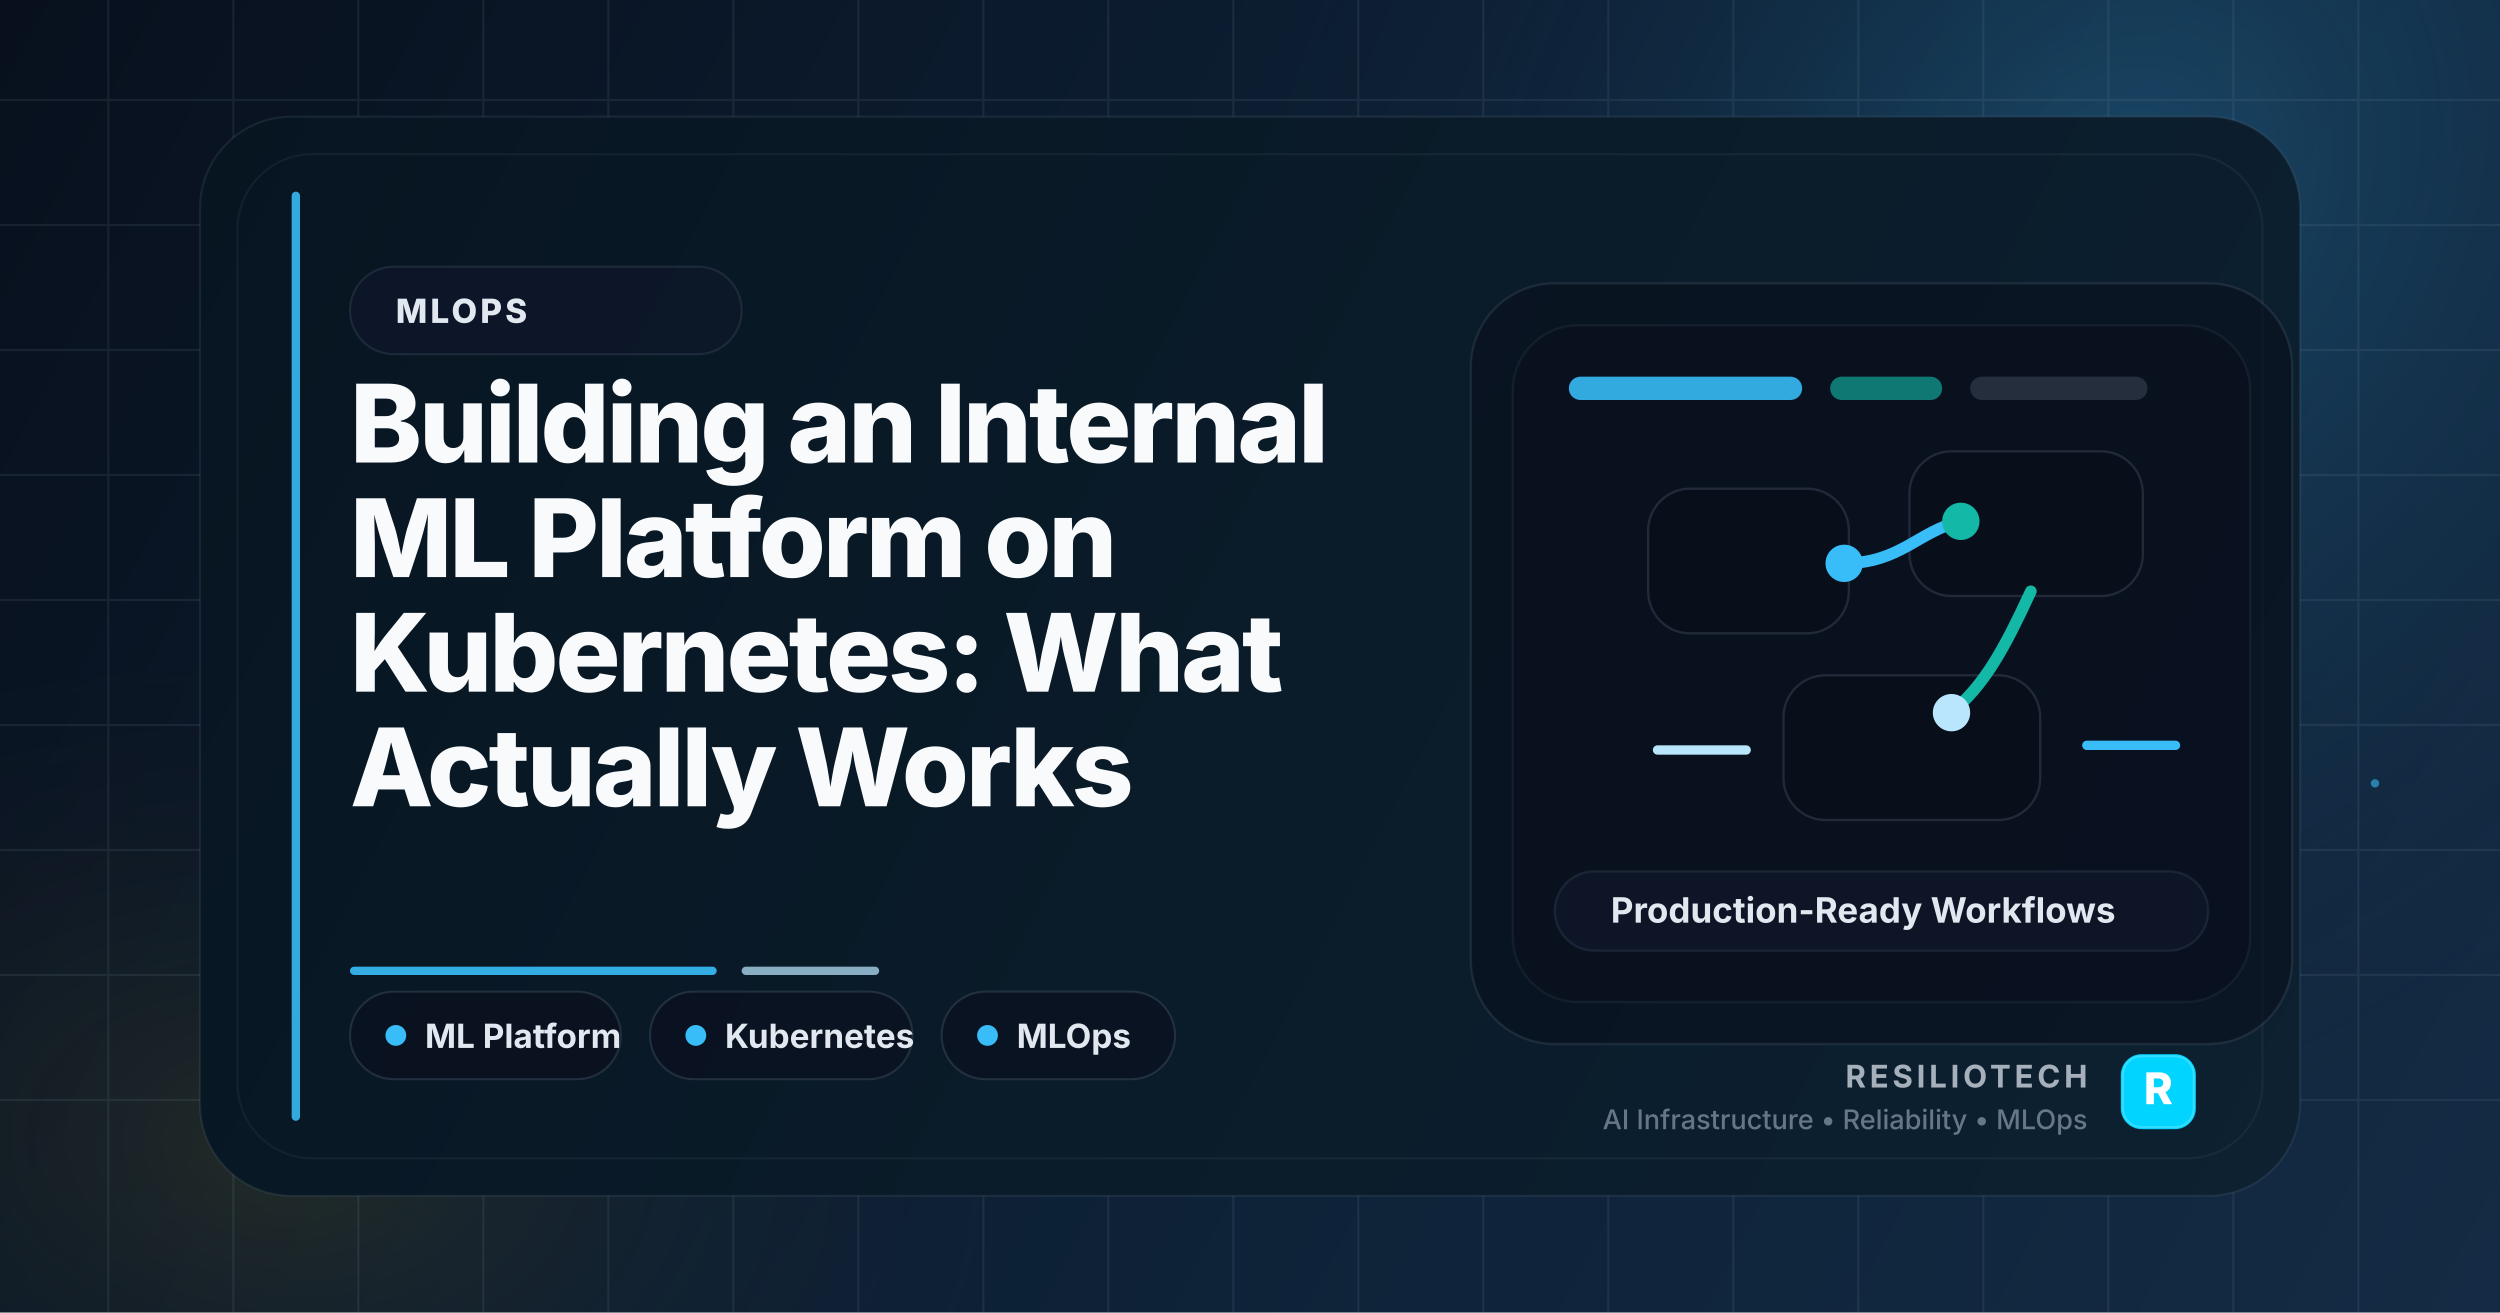
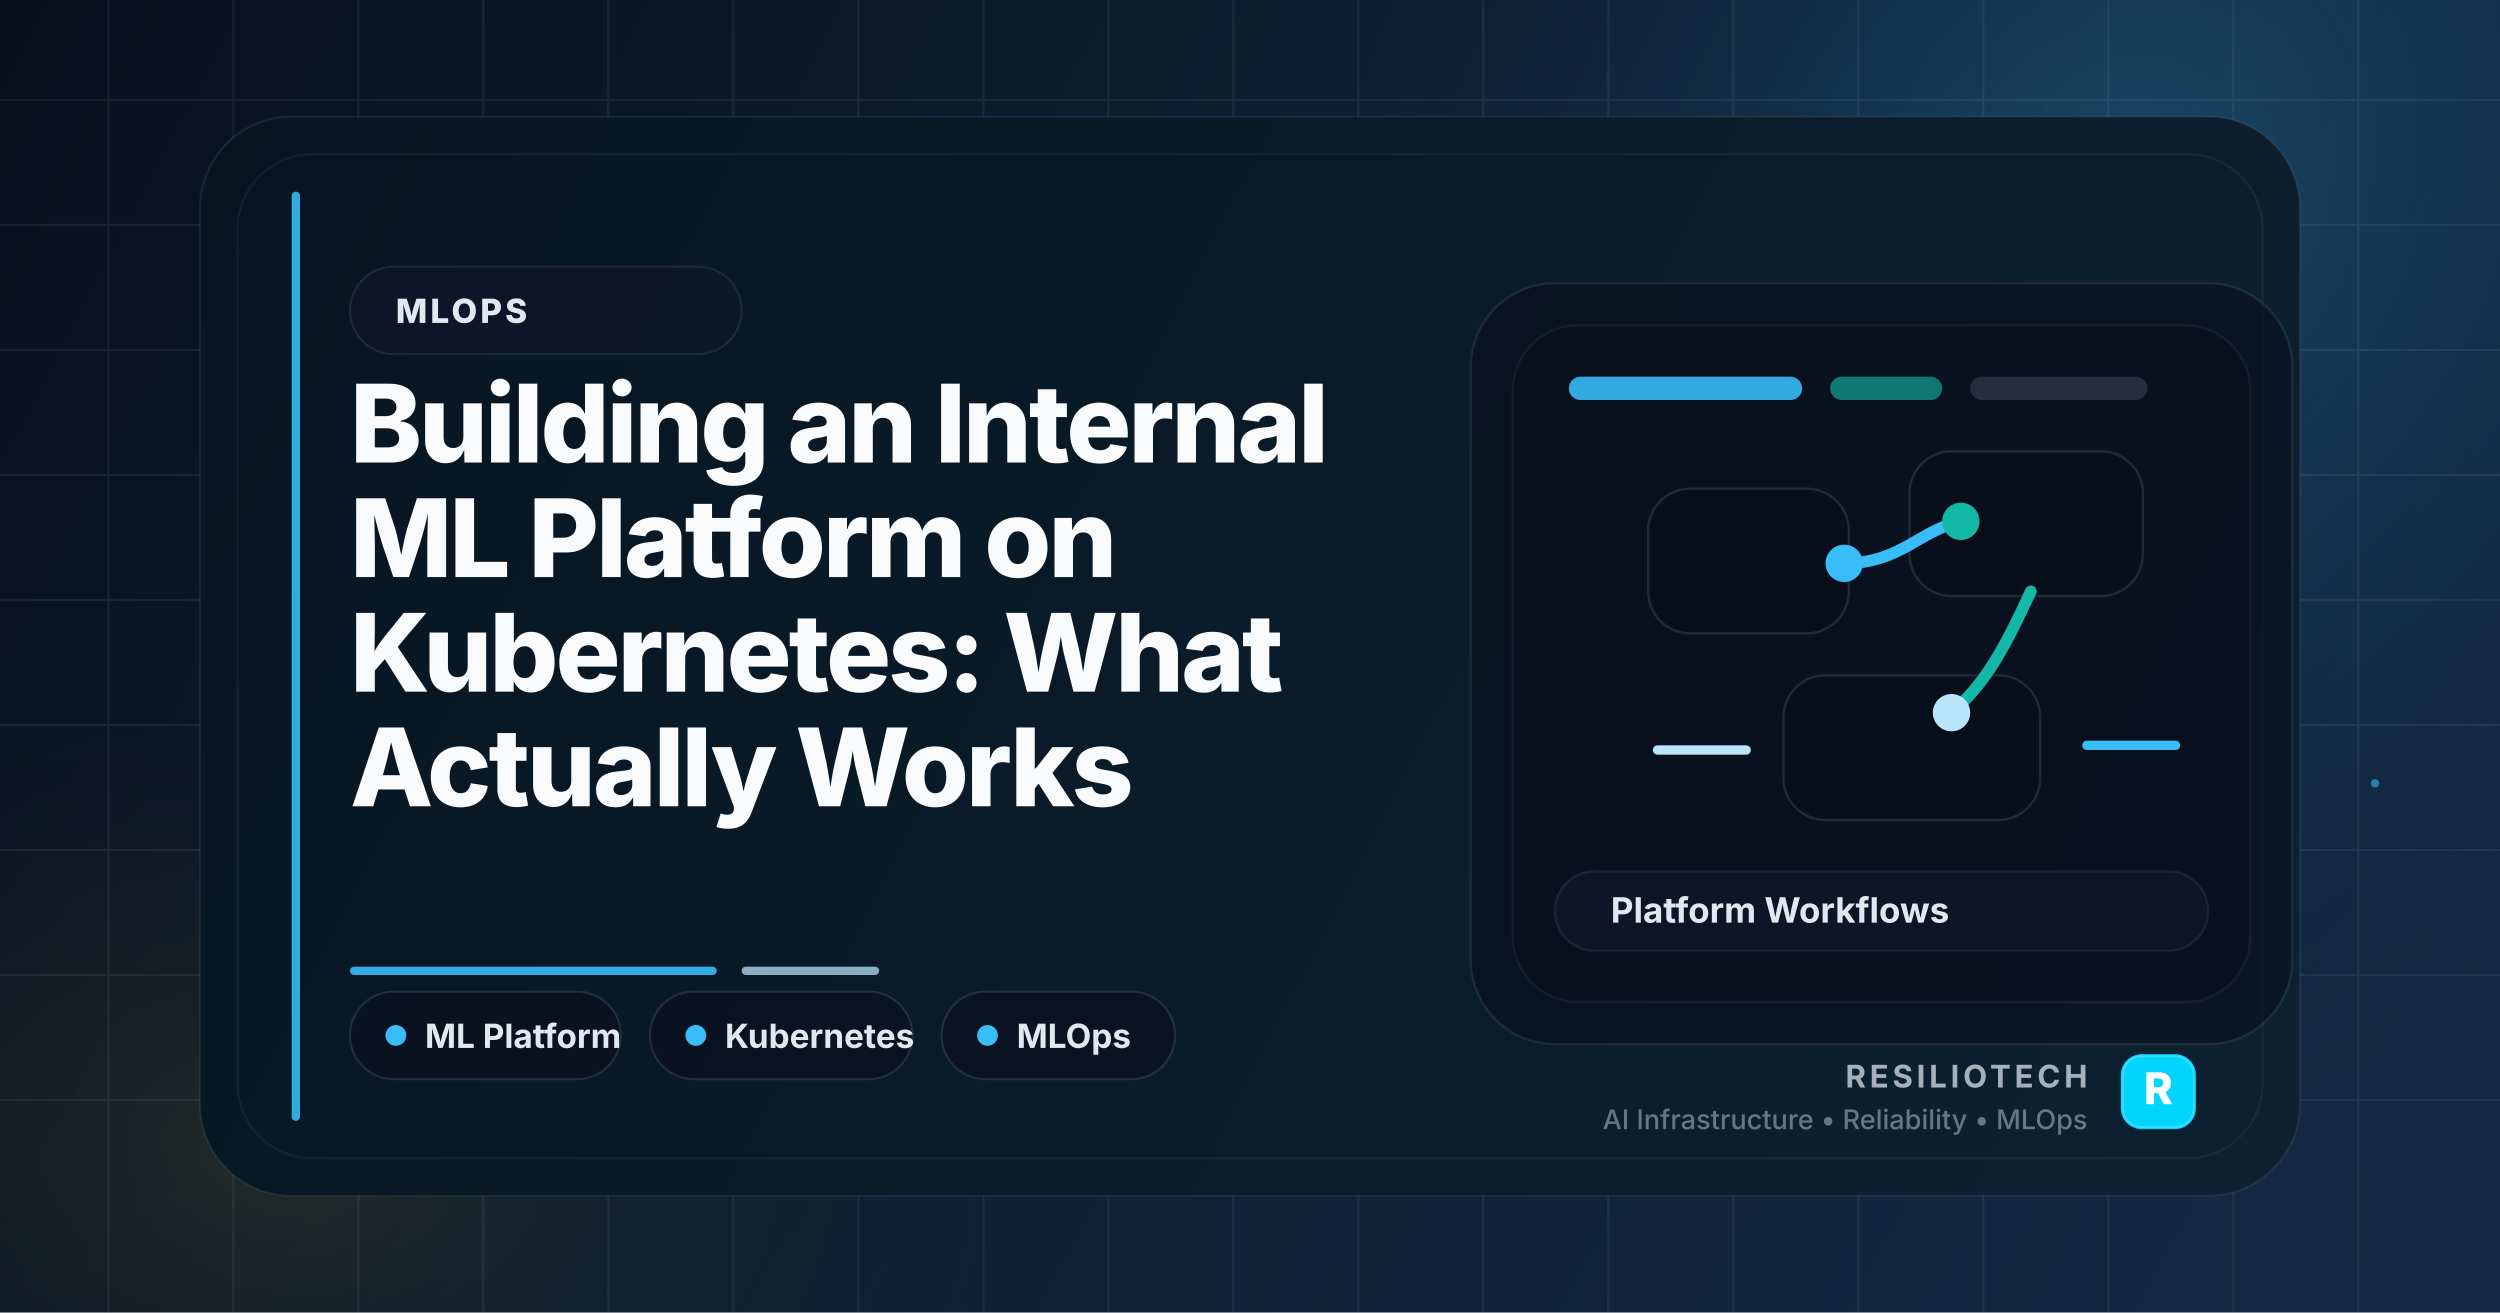
<svg xmlns="http://www.w3.org/2000/svg" width="1200" height="630" viewBox="0 0 1200 630" fill="none">
  <defs>
    <linearGradient id="bg" x1="0" y1="0" x2="1200" y2="630" gradientUnits="userSpaceOnUse">
      <stop stop-color="#08101d" />
      <stop offset="0.5" stop-color="#0d2035" />
      <stop offset="1" stop-color="#132b44" />
    </linearGradient>
    <linearGradient id="panel" x1="96" y1="56" x2="1104" y2="574" gradientUnits="userSpaceOnUse">
      <stop stop-color="#071521" />
      <stop offset="1" stop-color="#0d2131" />
    </linearGradient>
    <radialGradient id="glowA" cx="0" cy="0" r="1" gradientUnits="userSpaceOnUse" gradientTransform="translate(1012 96) rotate(127) scale(512 402)">
      <stop stop-color="rgba(56, 189, 248, 0.24)" />
      <stop offset="1" stop-color="rgba(15, 23, 42, 0)" />
    </radialGradient>
    <radialGradient id="glowB" cx="0" cy="0" r="1" gradientUnits="userSpaceOnUse" gradientTransform="translate(132 552) rotate(5) scale(388 258)">
      <stop stop-color="rgba(250, 204, 21, 0.10)" />
      <stop offset="1" stop-color="rgba(15, 23, 42, 0)" />
    </radialGradient>
    <linearGradient id="accentLine" x1="140" y1="0" x2="416" y2="0" gradientUnits="userSpaceOnUse">
      <stop stop-color="#38bdf8" />
      <stop offset="1" stop-color="#14b8a6" />
    </linearGradient>
  </defs>
  <rect width="1200" height="630" fill="url(#bg)" />
  <rect width="1200" height="630" fill="url(#glowA)" />
  <rect width="1200" height="630" fill="url(#glowB)" />
  <g opacity="0.11" stroke="#94a3b8" stroke-width="1">
    <path d="M0 48 H1200" />
    <path d="M0 108 H1200" />
    <path d="M0 168 H1200" />
    <path d="M0 228 H1200" />
    <path d="M0 288 H1200" />
    <path d="M0 348 H1200" />
    <path d="M0 408 H1200" />
    <path d="M0 468 H1200" />
    <path d="M0 528 H1200" />
    <path d="M52 0 V630" />
    <path d="M112 0 V630" />
    <path d="M172 0 V630" />
    <path d="M232 0 V630" />
    <path d="M292 0 V630" />
    <path d="M352 0 V630" />
    <path d="M412 0 V630" />
    <path d="M472 0 V630" />
    <path d="M532 0 V630" />
    <path d="M592 0 V630" />
    <path d="M652 0 V630" />
    <path d="M712 0 V630" />
    <path d="M772 0 V630" />
    <path d="M832 0 V630" />
    <path d="M892 0 V630" />
    <path d="M952 0 V630" />
    <path d="M1012 0 V630" />
    <path d="M1072 0 V630" />
    <path d="M1132 0 V630" />
  </g>
  <circle cx="1140" cy="376" r="2" fill="#38bdf8" opacity="0.58" />
  <circle cx="225" cy="379" r="3" fill="#bae6fd" opacity="0.41" />
  <circle cx="398" cy="382" r="4" fill="#14b8a6" opacity="0.52" />
  <circle cx="571" cy="385" r="2" fill="#38bdf8" opacity="0.35" />
  <circle cx="744" cy="388" r="3" fill="#bae6fd" opacity="0.46" />
  <circle cx="917" cy="391" r="4" fill="#14b8a6" opacity="0.57" />
  <circle cx="1090" cy="394" r="2" fill="#38bdf8" opacity="0.40" />
  <circle cx="175" cy="397" r="3" fill="#bae6fd" opacity="0.51" />
  <circle cx="348" cy="400" r="4" fill="#14b8a6" opacity="0.34" />
  <circle cx="521" cy="403" r="2" fill="#38bdf8" opacity="0.45" />
  <path d="M228 188 L294 218 L370 258" stroke="rgba(148, 163, 184, 0.10)" stroke-width="2" fill="none" />
  <path d="M289 241 L378 302 L471 303" stroke="rgba(148, 163, 184, 0.10)" stroke-width="2" fill="none" />
  <path d="M130 114 L242 206 L352 248" stroke="rgba(148, 163, 184, 0.10)" stroke-width="2" fill="none" />
  <rect x="96" y="56" width="1008" height="518" rx="44" fill="url(#panel)" stroke="rgba(148, 163, 184, 0.12)" />
  <rect x="114" y="74" width="972" height="482" rx="36" fill="none" stroke="rgba(148, 163, 184, 0.08)" />
  <rect x="140" y="92" width="4" height="446" rx="2" fill="url(#accentLine)" opacity="0.88" />
  <rect x="168" y="128" width="188" height="42" rx="21" fill="rgba(15, 23, 42, 0.72)" stroke="rgba(148, 163, 184, 0.14)" />
  <text x="190" y="155" fill="#e2e8f0" font-size="16" font-family="Inter, Arial, sans-serif" font-weight="760" letter-spacing="1.5">MLOPS</text>
  <text x="168" y="222" fill="#f8fafc" font-size="52" font-family="Inter, Arial, sans-serif" font-weight="820" letter-spacing="-1.4">
    <tspan x="168" dy="0">Building an Internal</tspan>
    <tspan x="168" dy="55">ML Platform on</tspan>
    <tspan x="168" dy="55">Kubernetes: What</tspan>
    <tspan x="168" dy="55">Actually Works</tspan>
  </text>
  <g transform="translate(168, 0)">
    <rect x="0" y="476" width="130" height="42" rx="21" fill="rgba(10, 17, 31, 0.70)" stroke="rgba(148, 163, 184, 0.18)" />
    <circle cx="22" cy="497" r="5" fill="#38bdf8" />
    <text x="36" y="503" fill="#e2e8f0" font-size="16" font-family="Inter, Arial, sans-serif" font-weight="650">ML Platform</text>
  </g>
  <g transform="translate(312, 0)">
    <rect x="0" y="476" width="126" height="42" rx="21" fill="rgba(10, 17, 31, 0.70)" stroke="rgba(148, 163, 184, 0.18)" />
    <circle cx="22" cy="497" r="5" fill="#38bdf8" />
    <text x="36" y="503" fill="#e2e8f0" font-size="16" font-family="Inter, Arial, sans-serif" font-weight="650">Kubernetes</text>
  </g>
  <g transform="translate(452, 0)">
    <rect x="0" y="476" width="112" height="42" rx="21" fill="rgba(10, 17, 31, 0.70)" stroke="rgba(148, 163, 184, 0.18)" />
    <circle cx="22" cy="497" r="5" fill="#38bdf8" />
    <text x="36" y="503" fill="#e2e8f0" font-size="16" font-family="Inter, Arial, sans-serif" font-weight="650">MLOps</text>
  </g>
  <rect x="168" y="464" width="176" height="4" rx="2" fill="#38bdf8" opacity="0.90" />
  <rect x="356" y="464" width="66" height="4" rx="2" fill="#bae6fd" opacity="0.72" />
  <g transform="translate(706 136) scale(1.12) translate(-706 -136)">
    <rect x="706" y="136" width="352" height="326" rx="36" fill="rgba(9, 14, 26, 0.54)" stroke="rgba(148, 163, 184, 0.14)" />
    <rect x="724" y="154" width="316" height="290" rx="28" fill="rgba(10, 17, 31, 0.76)" stroke="rgba(148, 163, 184, 0.08)" />
    <rect x="748" y="176" width="100" height="10" rx="5" fill="#38bdf8" opacity="0.88" />
    <rect x="860" y="176" width="48" height="10" rx="5" fill="#14b8a6" opacity="0.62" />
    <rect x="920" y="176" width="76" height="10" rx="5" fill="rgba(148, 163, 184, 0.20)" />
    <rect x="742" y="388" width="280" height="34" rx="17" fill="rgba(15, 23, 42, 0.72)" stroke="rgba(148, 163, 184, 0.12)" />
-     <text x="766" y="410" fill="#e2e8f0" font-size="15" font-family="Inter, Arial, sans-serif" font-weight="680">Production-Ready Workflows</text>
+     <text x="766" y="410" fill="#e2e8f0" font-size="15" font-family="Inter, Arial, sans-serif" font-weight="680">Platform Workflows</text>
    <rect x="782" y="224" width="86" height="62" rx="18" fill="rgba(9, 14, 26, 0.88)" stroke="rgba(148, 163, 184, 0.18)" />
    <rect x="894" y="208" width="100" height="62" rx="18" fill="rgba(9, 14, 26, 0.88)" stroke="rgba(148, 163, 184, 0.18)" />
    <rect x="840" y="304" width="110" height="62" rx="18" fill="rgba(9, 14, 26, 0.88)" stroke="rgba(148, 163, 184, 0.18)" />
    <path d="M866 256 C890 256, 898 242, 916 238" stroke="#38bdf8" stroke-width="5" fill="none" stroke-linecap="round" />
    <path d="M946 268 C934 294, 926 308, 912 320" stroke="#14b8a6" stroke-width="5" fill="none" stroke-linecap="round" />
    <circle cx="866" cy="256" r="8" fill="#38bdf8" />
    <circle cx="916" cy="238" r="8" fill="#14b8a6" />
    <circle cx="912" cy="320" r="8" fill="#bae6fd" />
    <path d="M786 336 H824" stroke="#bae6fd" stroke-width="4" stroke-linecap="round" />
    <path d="M970 334 H1008" stroke="#38bdf8" stroke-width="4" stroke-linecap="round" />
  </g>
  <text x="1002" y="522" text-anchor="end" fill="rgba(226, 232, 240, 0.72)" font-size="15" font-family="Inter, Arial, sans-serif" font-weight="730" letter-spacing="1.8">RESILIOTECH</text>
  <text x="1002" y="542" text-anchor="end" fill="rgba(148, 163, 184, 0.66)" font-size="13" font-family="Inter, Arial, sans-serif" font-weight="500">AI Infrastructure • Reliability • MLOps</text>
  <g transform="translate(1018, 506)">
    <rect width="36" height="36" rx="10" fill="#00D4FF" />
    <rect x="1" y="1" width="34" height="34" rx="9" fill="none" stroke="rgba(255, 255, 255, 0.20)" />
    <text x="18" y="24" text-anchor="middle" fill="#ffffff" font-size="21" font-family="Inter, Arial, sans-serif" font-weight="800">R</text>
  </g>
</svg>
